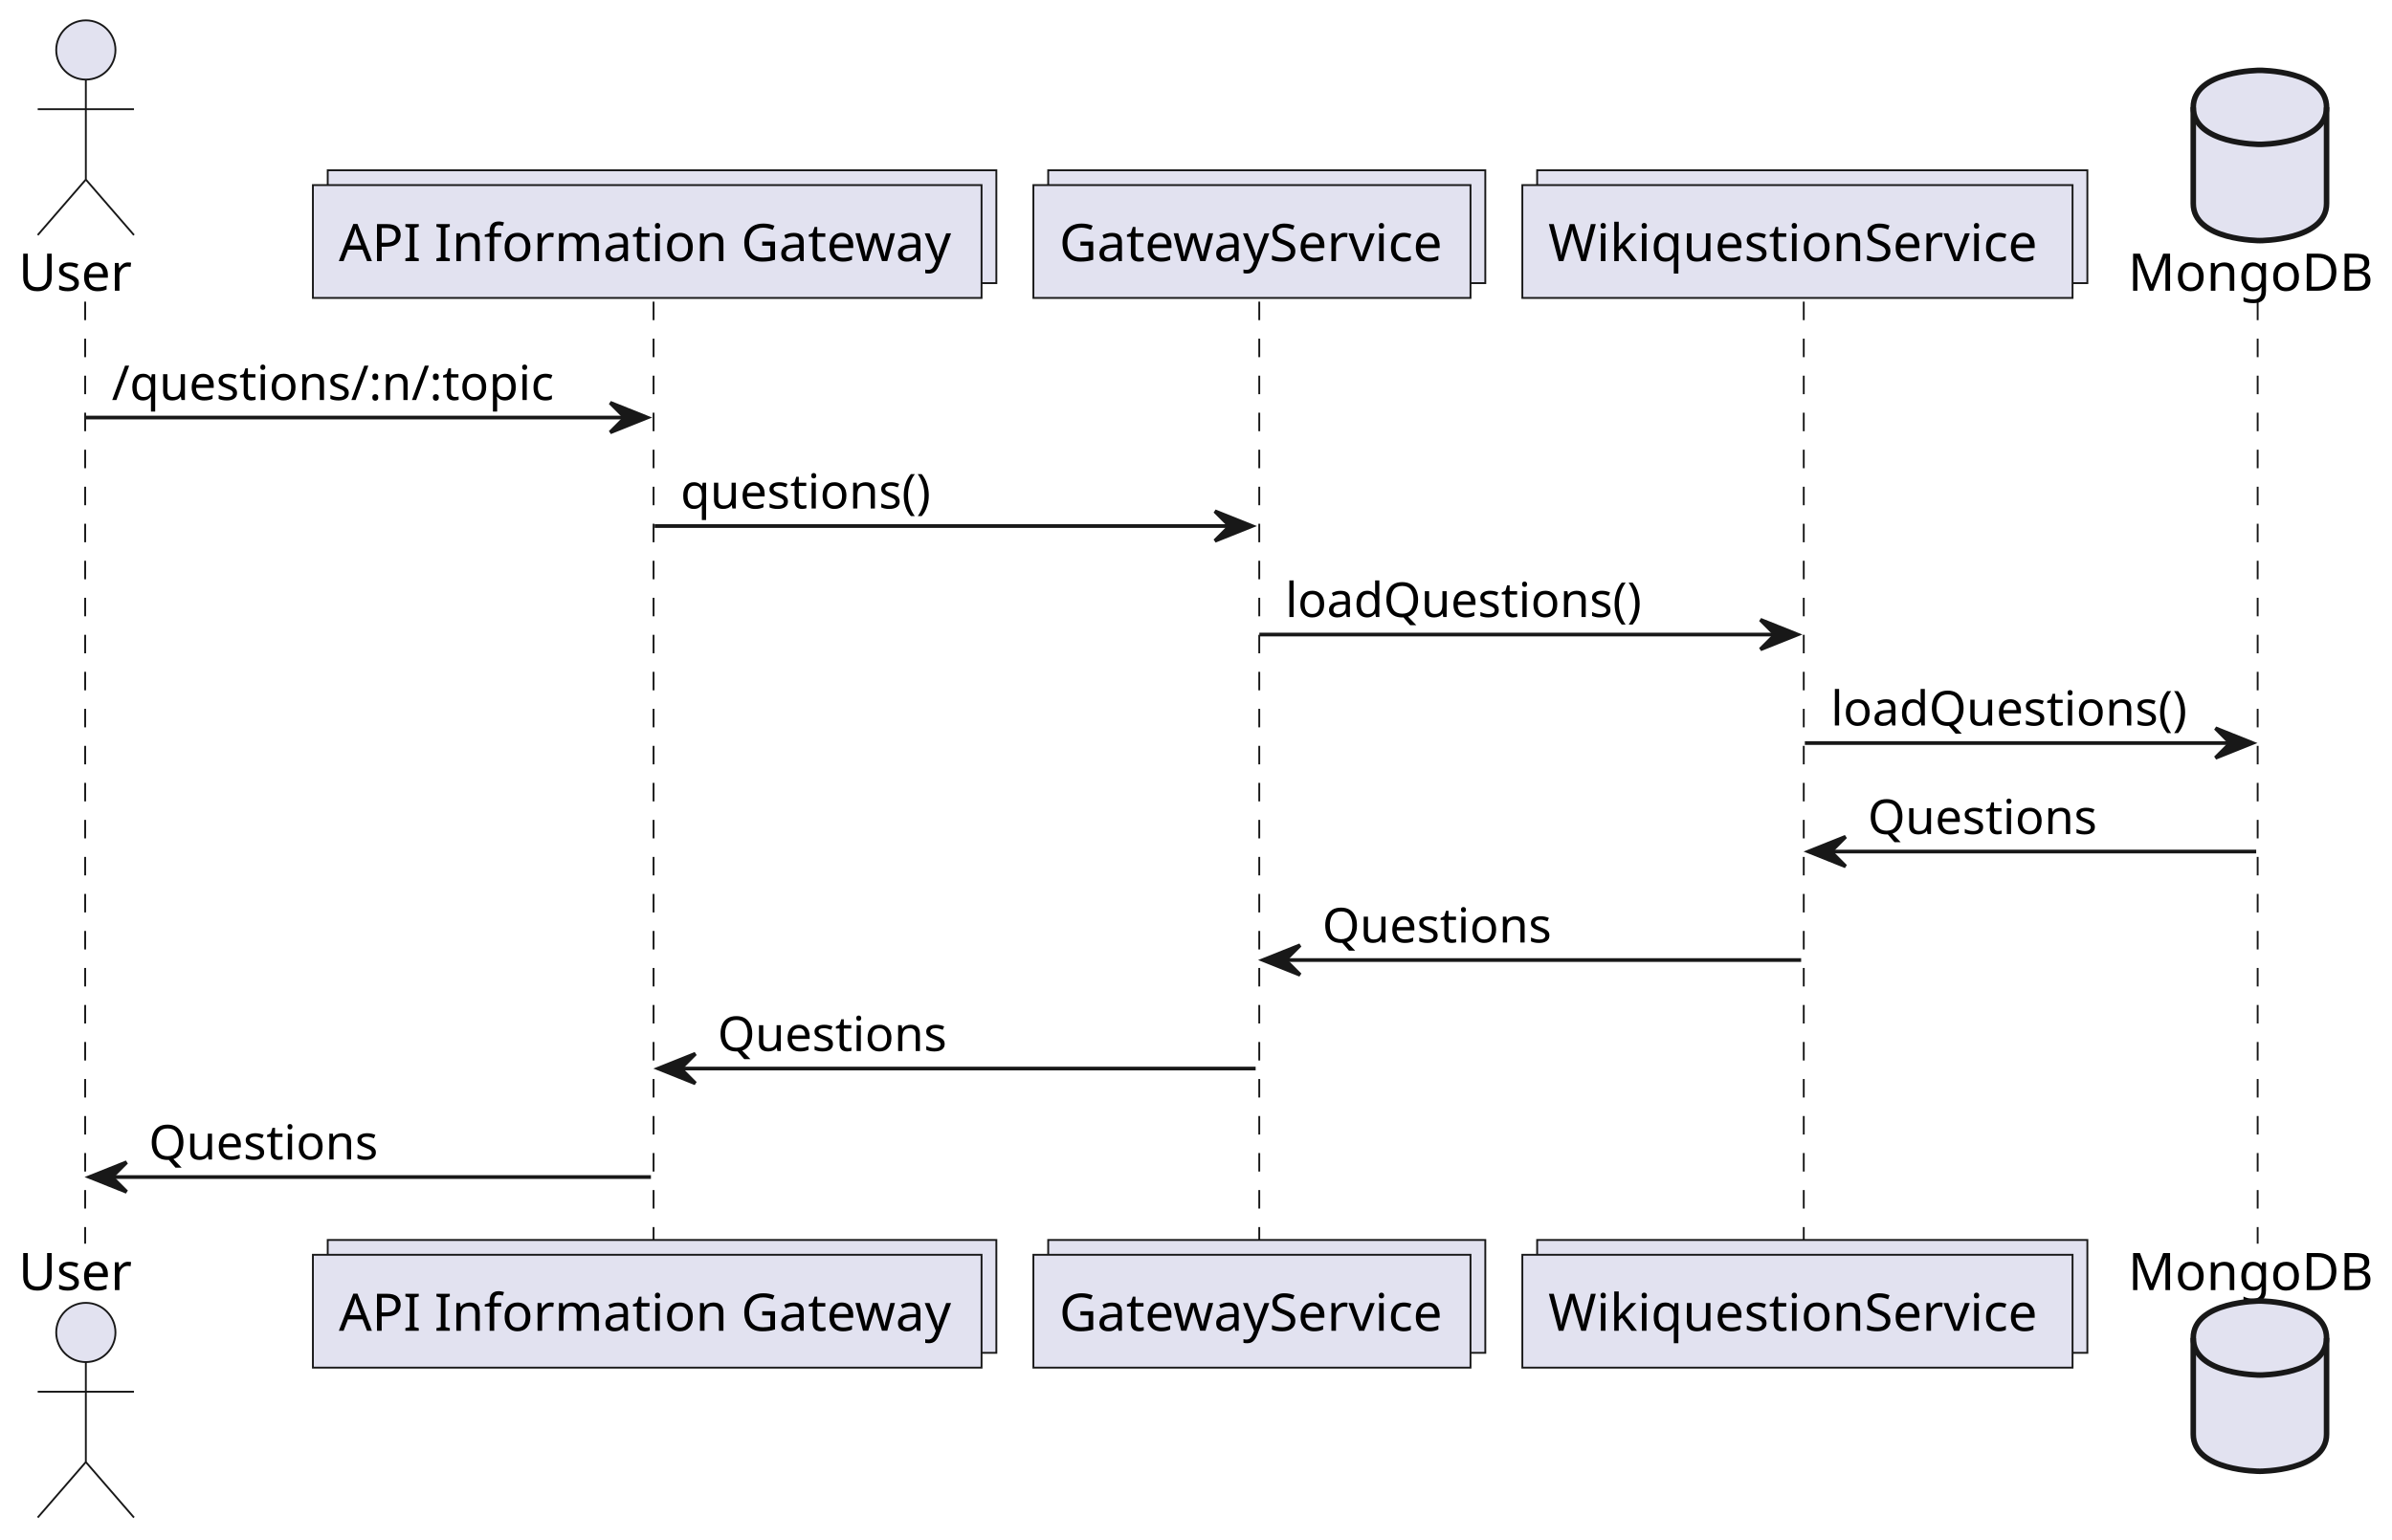
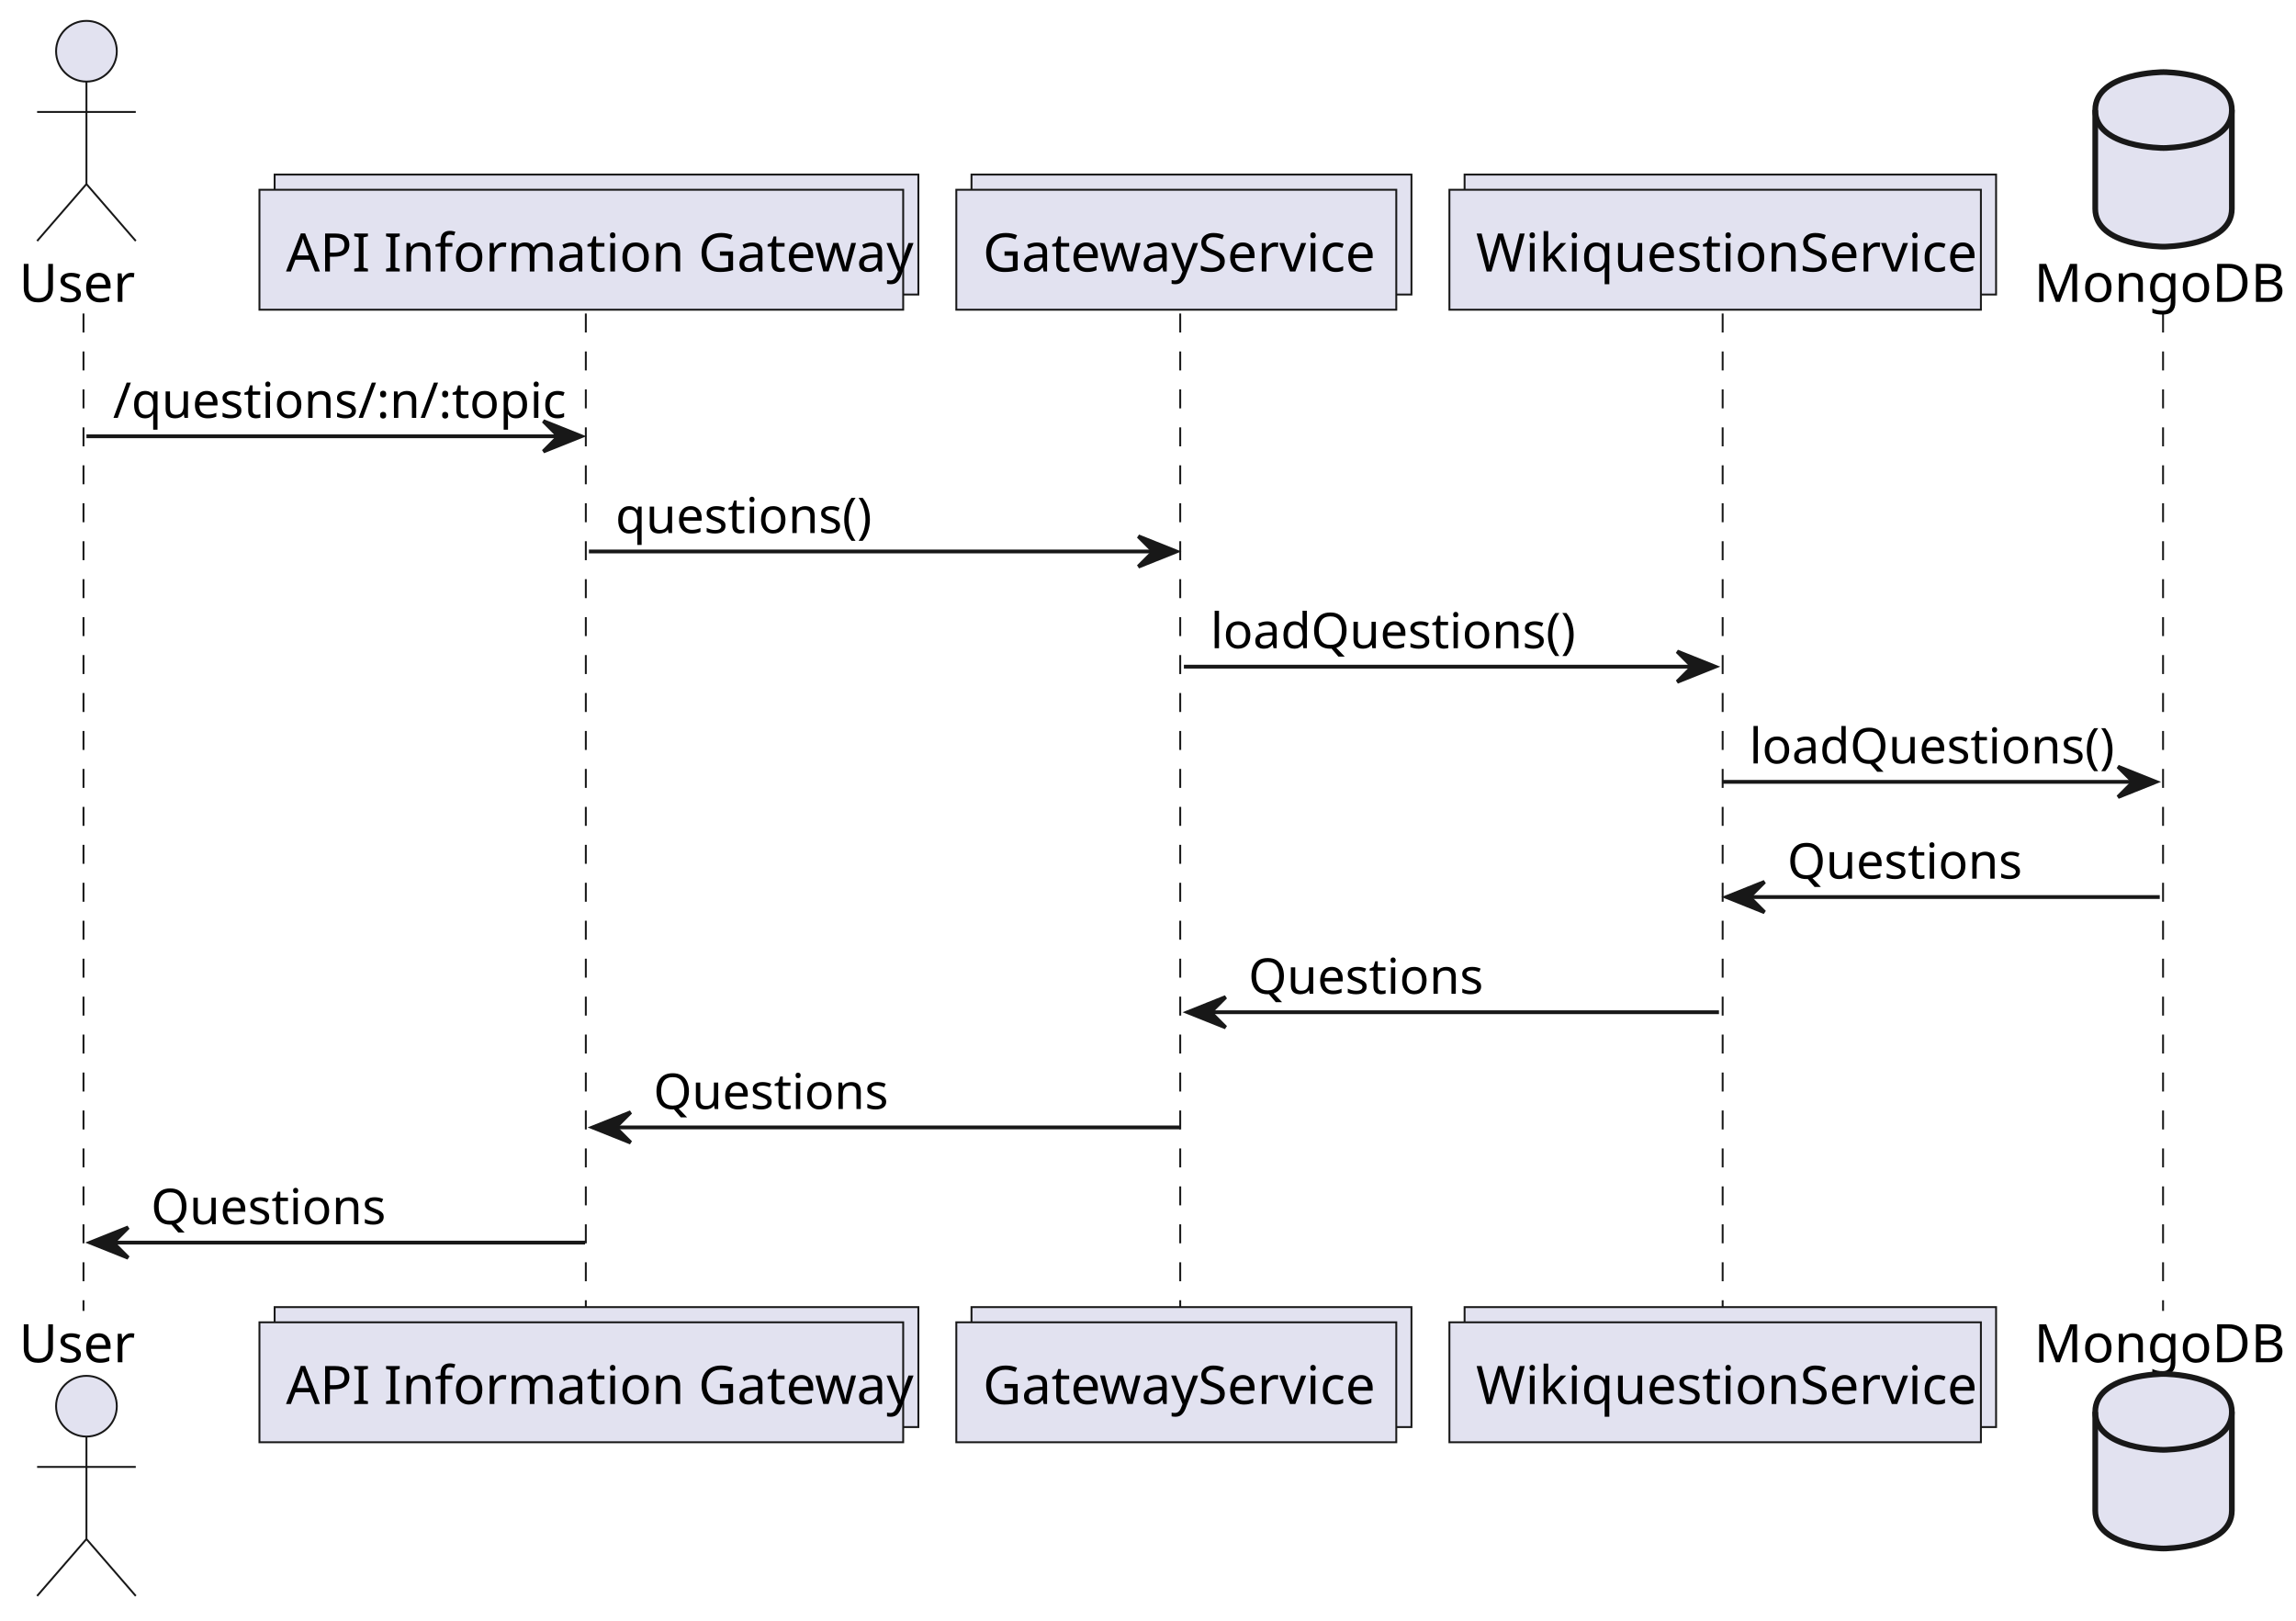
- <svg xmlns="http://www.w3.org/2000/svg" contentStyleType="text/css" height="416px" preserveAspectRatio="none" style="width:646px;height:416px;background:#FFFFFF;" version="1.1" viewBox="0 0 646 416" width="646px" zoomAndPan="magnify">
+ <svg xmlns="http://www.w3.org/2000/svg" contentStyleType="text/css" data-diagram-type="SEQUENCE" height="427px" preserveAspectRatio="none" style="width:605px;height:427px;background:#FFFFFF;" version="1.1" viewBox="0 0 605 427" width="605px" zoomAndPan="magnify">
  <defs />
  <g>
-     <line style="stroke:#181818;stroke-width:0.5;stroke-dasharray:5.0,5.0;" x1="23" x2="23" y1="81.488" y2="335.973" />
-     <line style="stroke:#181818;stroke-width:0.5;stroke-dasharray:5.0,5.0;" x1="176.506" x2="176.506" y1="81.488" y2="335.973" />
-     <line style="stroke:#181818;stroke-width:0.5;stroke-dasharray:5.0,5.0;" x1="340.084" x2="340.084" y1="81.488" y2="335.973" />
-     <line style="stroke:#181818;stroke-width:0.5;stroke-dasharray:5.0,5.0;" x1="487.134" x2="487.134" y1="81.488" y2="335.973" />
-     <line style="stroke:#181818;stroke-width:0.5;stroke-dasharray:5.0,5.0;" x1="609.72" x2="609.72" y1="81.488" y2="335.973" />
-     <text fill="#000000" font-family="sans-serif" font-size="14" lengthAdjust="spacing" textLength="30.365" x="5" y="78.535">User</text>
-     <ellipse cx="23.183" cy="13.5" fill="#E2E2F0" rx="8" ry="8" style="stroke:#181818;stroke-width:0.5;" />
-     <path d="M23.183,21.5 L23.183,48.5 M10.183,29.5 L36.183,29.5 M23.183,48.5 L10.183,63.5 M23.183,48.5 L36.183,63.5 " fill="none" style="stroke:#181818;stroke-width:0.5;" />
-     <text fill="#000000" font-family="sans-serif" font-size="14" lengthAdjust="spacing" textLength="30.365" x="5" y="348.508">User</text>
-     <ellipse cx="23.183" cy="359.961" fill="#E2E2F0" rx="8" ry="8" style="stroke:#181818;stroke-width:0.5;" />
-     <path d="M23.183,367.961 L23.183,394.961 M10.183,375.961 L36.183,375.961 M23.183,394.961 L10.183,409.961 M23.183,394.961 L36.183,409.961 " fill="none" style="stroke:#181818;stroke-width:0.5;" />
-     <rect fill="#E2E2F0" height="30.488" style="stroke:#181818;stroke-width:0.5;" width="180.578" x="88.506" y="46" />
-     <rect fill="#E2E2F0" height="30.488" style="stroke:#181818;stroke-width:0.5;" width="180.578" x="84.506" y="50" />
-     <text fill="#000000" font-family="sans-serif" font-size="14" lengthAdjust="spacing" textLength="166.578" x="91.506" y="70.535">API Information Gateway</text>
-     <rect fill="#E2E2F0" height="30.488" style="stroke:#181818;stroke-width:0.5;" width="180.578" x="88.506" y="334.973" />
-     <rect fill="#E2E2F0" height="30.488" style="stroke:#181818;stroke-width:0.5;" width="180.578" x="84.506" y="338.973" />
-     <text fill="#000000" font-family="sans-serif" font-size="14" lengthAdjust="spacing" textLength="166.578" x="91.506" y="359.508">API Information Gateway</text>
-     <rect fill="#E2E2F0" height="30.488" style="stroke:#181818;stroke-width:0.5;" width="118.05" x="283.084" y="46" />
-     <rect fill="#E2E2F0" height="30.488" style="stroke:#181818;stroke-width:0.5;" width="118.05" x="279.084" y="50" />
-     <text fill="#000000" font-family="sans-serif" font-size="14" lengthAdjust="spacing" textLength="104.05" x="286.084" y="70.535">GatewayService</text>
-     <rect fill="#E2E2F0" height="30.488" style="stroke:#181818;stroke-width:0.5;" width="118.05" x="283.084" y="334.973" />
-     <rect fill="#E2E2F0" height="30.488" style="stroke:#181818;stroke-width:0.5;" width="118.05" x="279.084" y="338.973" />
-     <text fill="#000000" font-family="sans-serif" font-size="14" lengthAdjust="spacing" textLength="104.05" x="286.084" y="359.508">GatewayService</text>
-     <rect fill="#E2E2F0" height="30.488" style="stroke:#181818;stroke-width:0.5;" width="148.593" x="415.134" y="46" />
-     <rect fill="#E2E2F0" height="30.488" style="stroke:#181818;stroke-width:0.5;" width="148.593" x="411.134" y="50" />
-     <text fill="#000000" font-family="sans-serif" font-size="14" lengthAdjust="spacing" textLength="134.593" x="418.134" y="70.535">WikiquestionService</text>
-     <rect fill="#E2E2F0" height="30.488" style="stroke:#181818;stroke-width:0.5;" width="148.593" x="415.134" y="334.973" />
-     <rect fill="#E2E2F0" height="30.488" style="stroke:#181818;stroke-width:0.5;" width="148.593" x="411.134" y="338.973" />
-     <text fill="#000000" font-family="sans-serif" font-size="14" lengthAdjust="spacing" textLength="134.593" x="418.134" y="359.508">WikiquestionService</text>
-     <text fill="#000000" font-family="sans-serif" font-size="14" lengthAdjust="spacing" textLength="65.215" x="574.72" y="78.535">MongoDB</text>
-     <path d="M592.327,29 C592.327,19 610.327,19 610.327,19 C610.327,19 628.327,19 628.327,29 L628.327,55 C628.327,65 610.327,65 610.327,65 C610.327,65 592.327,65 592.327,55 L592.327,29 " fill="#E2E2F0" style="stroke:#181818;stroke-width:1.5;" />
-     <path d="M592.327,29 C592.327,39 610.327,39 610.327,39 C610.327,39 628.327,39 628.327,29 " fill="none" style="stroke:#181818;stroke-width:1.5;" />
-     <text fill="#000000" font-family="sans-serif" font-size="14" lengthAdjust="spacing" textLength="65.215" x="574.72" y="348.508">MongoDB</text>
-     <path d="M592.327,361.461 C592.327,351.461 610.327,351.461 610.327,351.461 C610.327,351.461 628.327,351.461 628.327,361.461 L628.327,387.461 C628.327,397.461 610.327,397.461 610.327,397.461 C610.327,397.461 592.327,397.461 592.327,387.461 L592.327,361.461 " fill="#E2E2F0" style="stroke:#181818;stroke-width:1.5;" />
-     <path d="M592.327,361.461 C592.327,371.461 610.327,371.461 610.327,371.461 C610.327,371.461 628.327,371.461 628.327,361.461 " fill="none" style="stroke:#181818;stroke-width:1.5;" />
-     <polygon fill="#181818" points="164.795,108.799,174.795,112.799,164.795,116.799,168.795,112.799" style="stroke:#181818;stroke-width:1;" />
-     <line style="stroke:#181818;stroke-width:1;" x1="23.183" x2="170.795" y1="112.799" y2="112.799" />
-     <text fill="#000000" font-family="sans-serif" font-size="13" lengthAdjust="spacing" textLength="129.613" x="30.183" y="108.057">/questions/:n/:topic</text>
-     <polygon fill="#181818" points="328.109,138.109,338.109,142.109,328.109,146.109,332.109,142.109" style="stroke:#181818;stroke-width:1;" />
-     <line style="stroke:#181818;stroke-width:1;" x1="176.795" x2="334.109" y1="142.109" y2="142.109" />
-     <text fill="#000000" font-family="sans-serif" font-size="13" lengthAdjust="spacing" textLength="69.875" x="183.795" y="137.367">questions()</text>
-     <polygon fill="#181818" points="475.431,167.42,485.431,171.42,475.431,175.42,479.431,171.42" style="stroke:#181818;stroke-width:1;" />
-     <line style="stroke:#181818;stroke-width:1;" x1="340.109" x2="481.431" y1="171.42" y2="171.42" />
-     <text fill="#000000" font-family="sans-serif" font-size="13" lengthAdjust="spacing" textLength="98.897" x="347.109" y="166.678">loadQuestions()</text>
-     <polygon fill="#181818" points="598.327,196.731,608.327,200.731,598.327,204.731,602.327,200.731" style="stroke:#181818;stroke-width:1;" />
-     <line style="stroke:#181818;stroke-width:1;" x1="487.431" x2="604.327" y1="200.731" y2="200.731" />
-     <text fill="#000000" font-family="sans-serif" font-size="13" lengthAdjust="spacing" textLength="98.897" x="494.431" y="195.988">loadQuestions()</text>
-     <polygon fill="#181818" points="498.431,226.041,488.431,230.041,498.431,234.041,494.431,230.041" style="stroke:#181818;stroke-width:1;" />
-     <line style="stroke:#181818;stroke-width:1;" x1="492.431" x2="609.327" y1="230.041" y2="230.041" />
-     <text fill="#000000" font-family="sans-serif" font-size="13" lengthAdjust="spacing" textLength="63.337" x="504.431" y="225.299">Questions</text>
-     <polygon fill="#181818" points="351.109,255.352,341.109,259.352,351.109,263.352,347.109,259.352" style="stroke:#181818;stroke-width:1;" />
-     <line style="stroke:#181818;stroke-width:1;" x1="345.109" x2="486.431" y1="259.352" y2="259.352" />
-     <text fill="#000000" font-family="sans-serif" font-size="13" lengthAdjust="spacing" textLength="63.337" x="357.109" y="254.609">Questions</text>
-     <polygon fill="#181818" points="187.795,284.662,177.795,288.662,187.795,292.662,183.795,288.662" style="stroke:#181818;stroke-width:1;" />
-     <line style="stroke:#181818;stroke-width:1;" x1="181.795" x2="339.109" y1="288.662" y2="288.662" />
-     <text fill="#000000" font-family="sans-serif" font-size="13" lengthAdjust="spacing" textLength="63.337" x="193.795" y="283.92">Questions</text>
-     <polygon fill="#181818" points="34.183,313.973,24.183,317.973,34.183,321.973,30.183,317.973" style="stroke:#181818;stroke-width:1;" />
-     <line style="stroke:#181818;stroke-width:1;" x1="28.183" x2="175.795" y1="317.973" y2="317.973" />
-     <text fill="#000000" font-family="sans-serif" font-size="13" lengthAdjust="spacing" textLength="63.337" x="40.183" y="313.231">Questions</text>
+     <g>
+       <rect fill="#000000" fill-opacity="0" height="262.812" width="8" x="18.779" y="82.609" />
+       <line style="stroke:#181818;stroke-width:0.5;stroke-dasharray:5.0,5.0;" x1="22" x2="22" y1="82.609" y2="345.422" />
+     </g>
+     <g>
+       <rect fill="#000000" fill-opacity="0" height="262.812" width="8" x="151.178" y="82.609" />
+       <line style="stroke:#181818;stroke-width:0.5;stroke-dasharray:5.0,5.0;" x1="154.365" x2="154.365" y1="82.609" y2="345.422" />
+     </g>
+     <g>
+       <rect fill="#000000" fill-opacity="0" height="262.812" width="8" x="307.957" y="82.609" />
+       <line style="stroke:#181818;stroke-width:0.5;stroke-dasharray:5.0,5.0;" x1="310.992" x2="310.992" y1="82.609" y2="345.422" />
+     </g>
+     <g>
+       <rect fill="#000000" fill-opacity="0" height="262.812" width="8" x="449.946" y="82.609" />
+       <line style="stroke:#181818;stroke-width:0.5;stroke-dasharray:5.0,5.0;" x1="453.922" x2="453.922" y1="82.609" y2="345.422" />
+     </g>
+     <g>
+       <rect fill="#000000" fill-opacity="0" height="262.812" width="8" x="566.098" y="82.609" />
+       <line style="stroke:#181818;stroke-width:0.5;stroke-dasharray:5.0,5.0;" x1="569.97" x2="569.97" y1="82.609" y2="345.422" />
+     </g>
+     <g class="participant participant-head" data-participant="User">
+       <text fill="#000000" font-family="sans-serif" font-size="14" lengthAdjust="spacing" textLength="29.559" x="5" y="79.533">User</text>
+       <ellipse cx="22.779" cy="13.5" fill="#E2E2F0" rx="8" ry="8" style="stroke:#181818;stroke-width:0.5;" />
+       <path d="M22.779,21.5 L22.779,48.5 M9.779,29.5 L35.779,29.5 M22.779,48.5 L9.779,63.5 M22.779,48.5 L35.779,63.5" fill="none" style="stroke:#181818;stroke-width:0.5;" />
+     </g>
+     <g class="participant participant-tail" data-participant="User">
+       <text fill="#000000" font-family="sans-serif" font-size="14" lengthAdjust="spacing" textLength="29.559" x="5" y="358.955">User</text>
+       <ellipse cx="22.779" cy="370.531" fill="#E2E2F0" rx="8" ry="8" style="stroke:#181818;stroke-width:0.5;" />
+       <path d="M22.779,378.531 L22.779,405.531 M9.779,386.531 L35.779,386.531 M22.779,405.531 L9.779,420.531 M22.779,405.531 L35.779,420.531" fill="none" style="stroke:#181818;stroke-width:0.5;" />
+     </g>
+     <g class="participant participant-head" data-participant="IG">
+       <rect fill="#E2E2F0" height="31.609" style="stroke:#181818;stroke-width:0.5;" width="169.627" x="72.365" y="46" />
+       <rect fill="#E2E2F0" height="31.609" style="stroke:#181818;stroke-width:0.5;" width="169.627" x="68.365" y="50" />
+       <text fill="#000000" font-family="sans-serif" font-size="14" lengthAdjust="spacing" textLength="155.627" x="75.365" y="71.533">API Information Gateway</text>
+     </g>
+     <g class="participant participant-tail" data-participant="IG">
+       <rect fill="#E2E2F0" height="31.609" style="stroke:#181818;stroke-width:0.5;" width="169.627" x="72.365" y="344.422" />
+       <rect fill="#E2E2F0" height="31.609" style="stroke:#181818;stroke-width:0.5;" width="169.627" x="68.365" y="348.422" />
+       <text fill="#000000" font-family="sans-serif" font-size="14" lengthAdjust="spacing" textLength="155.627" x="75.365" y="369.955">API Information Gateway</text>
+     </g>
+     <g class="participant participant-head" data-participant="GW">
+       <rect fill="#E2E2F0" height="31.609" style="stroke:#181818;stroke-width:0.5;" width="115.931" x="255.992" y="46" />
+       <rect fill="#E2E2F0" height="31.609" style="stroke:#181818;stroke-width:0.5;" width="115.931" x="251.992" y="50" />
+       <text fill="#000000" font-family="sans-serif" font-size="14" lengthAdjust="spacing" textLength="101.931" x="258.992" y="71.533">GatewayService</text>
+     </g>
+     <g class="participant participant-tail" data-participant="GW">
+       <rect fill="#E2E2F0" height="31.609" style="stroke:#181818;stroke-width:0.5;" width="115.931" x="255.992" y="344.422" />
+       <rect fill="#E2E2F0" height="31.609" style="stroke:#181818;stroke-width:0.5;" width="115.931" x="251.992" y="348.422" />
+       <text fill="#000000" font-family="sans-serif" font-size="14" lengthAdjust="spacing" textLength="101.931" x="258.992" y="369.955">GatewayService</text>
+     </g>
+     <g class="participant participant-head" data-participant="WS">
+       <rect fill="#E2E2F0" height="31.609" style="stroke:#181818;stroke-width:0.5;" width="140.048" x="385.922" y="46" />
+       <rect fill="#E2E2F0" height="31.609" style="stroke:#181818;stroke-width:0.5;" width="140.048" x="381.922" y="50" />
+       <text fill="#000000" font-family="sans-serif" font-size="14" lengthAdjust="spacing" textLength="126.048" x="388.922" y="71.533">WikiquestionService</text>
+     </g>
+     <g class="participant participant-tail" data-participant="WS">
+       <rect fill="#E2E2F0" height="31.609" style="stroke:#181818;stroke-width:0.5;" width="140.048" x="385.922" y="344.422" />
+       <rect fill="#E2E2F0" height="31.609" style="stroke:#181818;stroke-width:0.5;" width="140.048" x="381.922" y="348.422" />
+       <text fill="#000000" font-family="sans-serif" font-size="14" lengthAdjust="spacing" textLength="126.048" x="388.922" y="369.955">WikiquestionService</text>
+     </g>
+     <g class="participant participant-head" data-participant="DB">
+       <text fill="#000000" font-family="sans-serif" font-size="14" lengthAdjust="spacing" textLength="62.255" x="535.97" y="79.533">MongoDB</text>
+       <path d="M552.098,29 C552.098,19 570.098,19 570.098,19 C570.098,19 588.098,19 588.098,29 L588.098,55 C588.098,65 570.098,65 570.098,65 C570.098,65 552.098,65 552.098,55 L552.098,29" fill="#E2E2F0" style="stroke:#181818;stroke-width:1.5;" />
+       <path d="M552.098,29 C552.098,39 570.098,39 570.098,39 C570.098,39 588.098,39 588.098,29" fill="none" style="stroke:#181818;stroke-width:1.5;" />
+     </g>
+     <g class="participant participant-tail" data-participant="DB">
+       <text fill="#000000" font-family="sans-serif" font-size="14" lengthAdjust="spacing" textLength="62.255" x="535.97" y="358.955">MongoDB</text>
+       <path d="M552.098,372.031 C552.098,362.031 570.098,362.031 570.098,362.031 C570.098,362.031 588.098,362.031 588.098,372.031 L588.098,398.031 C588.098,408.031 570.098,408.031 570.098,408.031 C570.098,408.031 552.098,408.031 552.098,398.031 L552.098,372.031" fill="#E2E2F0" style="stroke:#181818;stroke-width:1.5;" />
+       <path d="M552.098,372.031 C552.098,382.031 570.098,382.031 570.098,382.031 C570.098,382.031 588.098,382.031 588.098,372.031" fill="none" style="stroke:#181818;stroke-width:1.5;" />
+     </g>
+     <g class="message" data-participant-1="User" data-participant-2="IG">
+       <polygon fill="#181818" points="143.178,110.961,153.178,114.961,143.178,118.961,147.178,114.961" style="stroke:#181818;stroke-width:1;" />
+       <line style="stroke:#181818;stroke-width:1;" x1="22.779" x2="149.178" y1="114.961" y2="114.961" />
+       <text fill="#000000" font-family="sans-serif" font-size="13" lengthAdjust="spacing" textLength="108.399" x="29.779" y="110.105">/questions/:n/:topic</text>
+     </g>
+     <g class="message" data-participant-1="IG" data-participant-2="GW">
+       <polygon fill="#181818" points="299.957,141.312,309.957,145.312,299.957,149.312,303.957,145.312" style="stroke:#181818;stroke-width:1;" />
+       <line style="stroke:#181818;stroke-width:1;" x1="155.178" x2="305.957" y1="145.312" y2="145.312" />
+       <text fill="#000000" font-family="sans-serif" font-size="13" lengthAdjust="spacing" textLength="64.308" x="162.178" y="140.456">questions()</text>
+     </g>
+     <g class="message" data-participant-1="GW" data-participant-2="WS">
+       <polygon fill="#181818" points="441.946,171.664,451.946,175.664,441.946,179.664,445.946,175.664" style="stroke:#181818;stroke-width:1;" />
+       <line style="stroke:#181818;stroke-width:1;" x1="311.957" x2="447.946" y1="175.664" y2="175.664" />
+       <text fill="#000000" font-family="sans-serif" font-size="13" lengthAdjust="spacing" textLength="91.768" x="318.957" y="170.808">loadQuestions()</text>
+     </g>
+     <g class="message" data-participant-1="WS" data-participant-2="DB">
+       <polygon fill="#181818" points="558.098,202.016,568.098,206.016,558.098,210.016,562.098,206.016" style="stroke:#181818;stroke-width:1;" />
+       <line style="stroke:#181818;stroke-width:1;" x1="453.946" x2="564.098" y1="206.016" y2="206.016" />
+       <text fill="#000000" font-family="sans-serif" font-size="13" lengthAdjust="spacing" textLength="91.768" x="460.946" y="201.159">loadQuestions()</text>
+     </g>
+     <g class="message" data-participant-1="DB" data-participant-2="WS">
+       <polygon fill="#181818" points="464.946,232.367,454.946,236.367,464.946,240.367,460.946,236.367" style="stroke:#181818;stroke-width:1;" />
+       <line style="stroke:#181818;stroke-width:1;" x1="458.946" x2="569.098" y1="236.367" y2="236.367" />
+       <text fill="#000000" font-family="sans-serif" font-size="13" lengthAdjust="spacing" textLength="58.532" x="470.946" y="231.511">Questions</text>
+     </g>
+     <g class="message" data-participant-1="WS" data-participant-2="GW">
+       <polygon fill="#181818" points="322.957,262.719,312.957,266.719,322.957,270.719,318.957,266.719" style="stroke:#181818;stroke-width:1;" />
+       <line style="stroke:#181818;stroke-width:1;" x1="316.957" x2="452.946" y1="266.719" y2="266.719" />
+       <text fill="#000000" font-family="sans-serif" font-size="13" lengthAdjust="spacing" textLength="58.532" x="328.957" y="261.862">Questions</text>
+     </g>
+     <g class="message" data-participant-1="GW" data-participant-2="IG">
+       <polygon fill="#181818" points="166.178,293.07,156.178,297.07,166.178,301.07,162.178,297.07" style="stroke:#181818;stroke-width:1;" />
+       <line style="stroke:#181818;stroke-width:1;" x1="160.178" x2="310.957" y1="297.07" y2="297.07" />
+       <text fill="#000000" font-family="sans-serif" font-size="13" lengthAdjust="spacing" textLength="58.532" x="172.178" y="292.214">Questions</text>
+     </g>
+     <g class="message" data-participant-1="IG" data-participant-2="User">
+       <polygon fill="#181818" points="33.779,323.422,23.779,327.422,33.779,331.422,29.779,327.422" style="stroke:#181818;stroke-width:1;" />
+       <line style="stroke:#181818;stroke-width:1;" x1="27.779" x2="154.178" y1="327.422" y2="327.422" />
+       <text fill="#000000" font-family="sans-serif" font-size="13" lengthAdjust="spacing" textLength="58.532" x="39.779" y="322.565">Questions</text>
+     </g>
  </g>
</svg>
